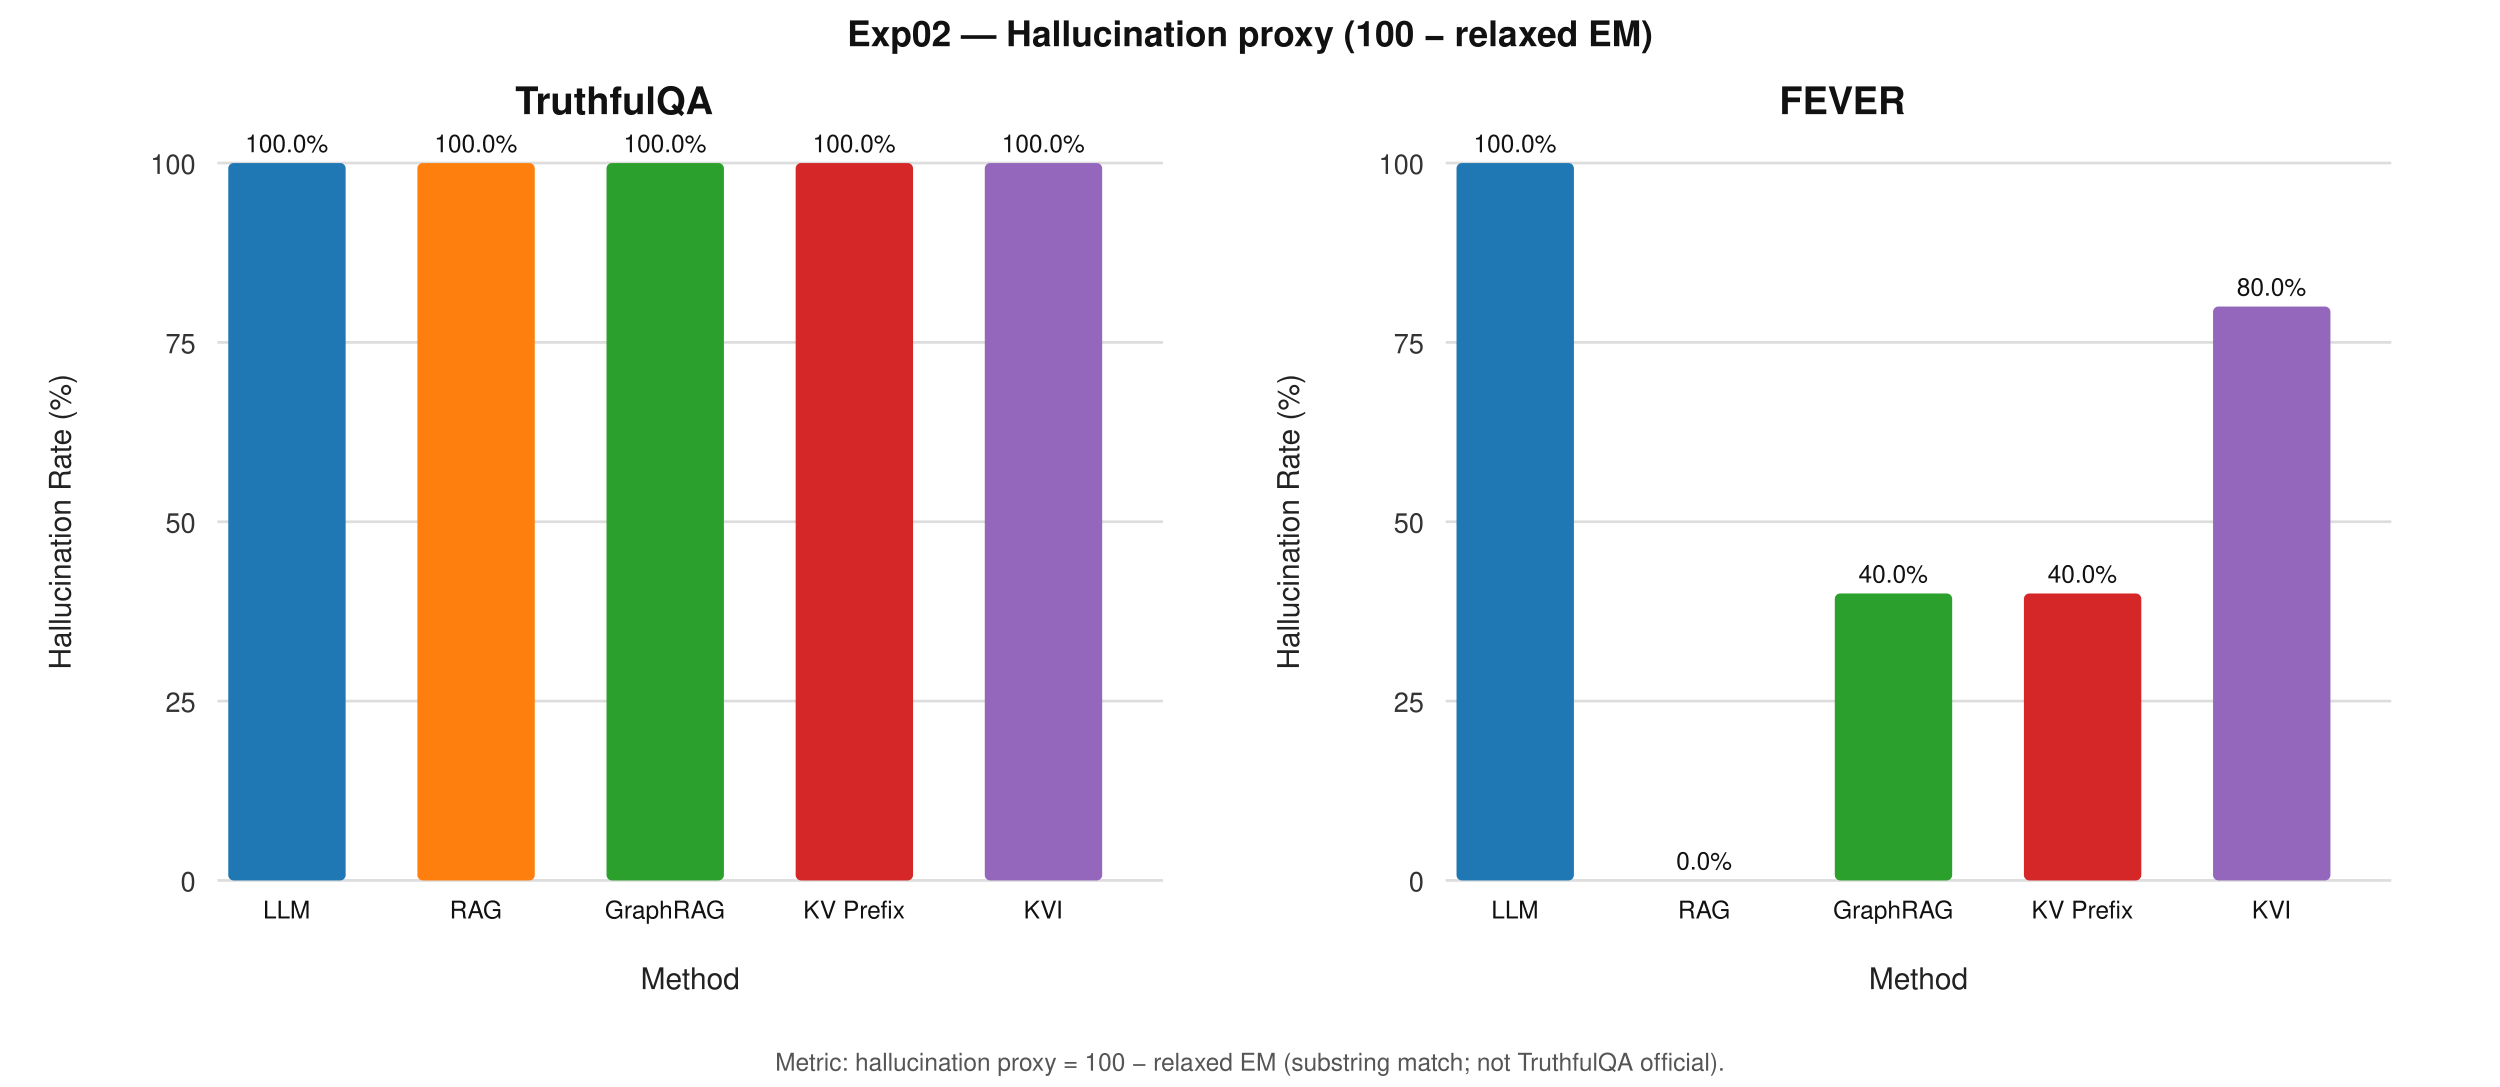
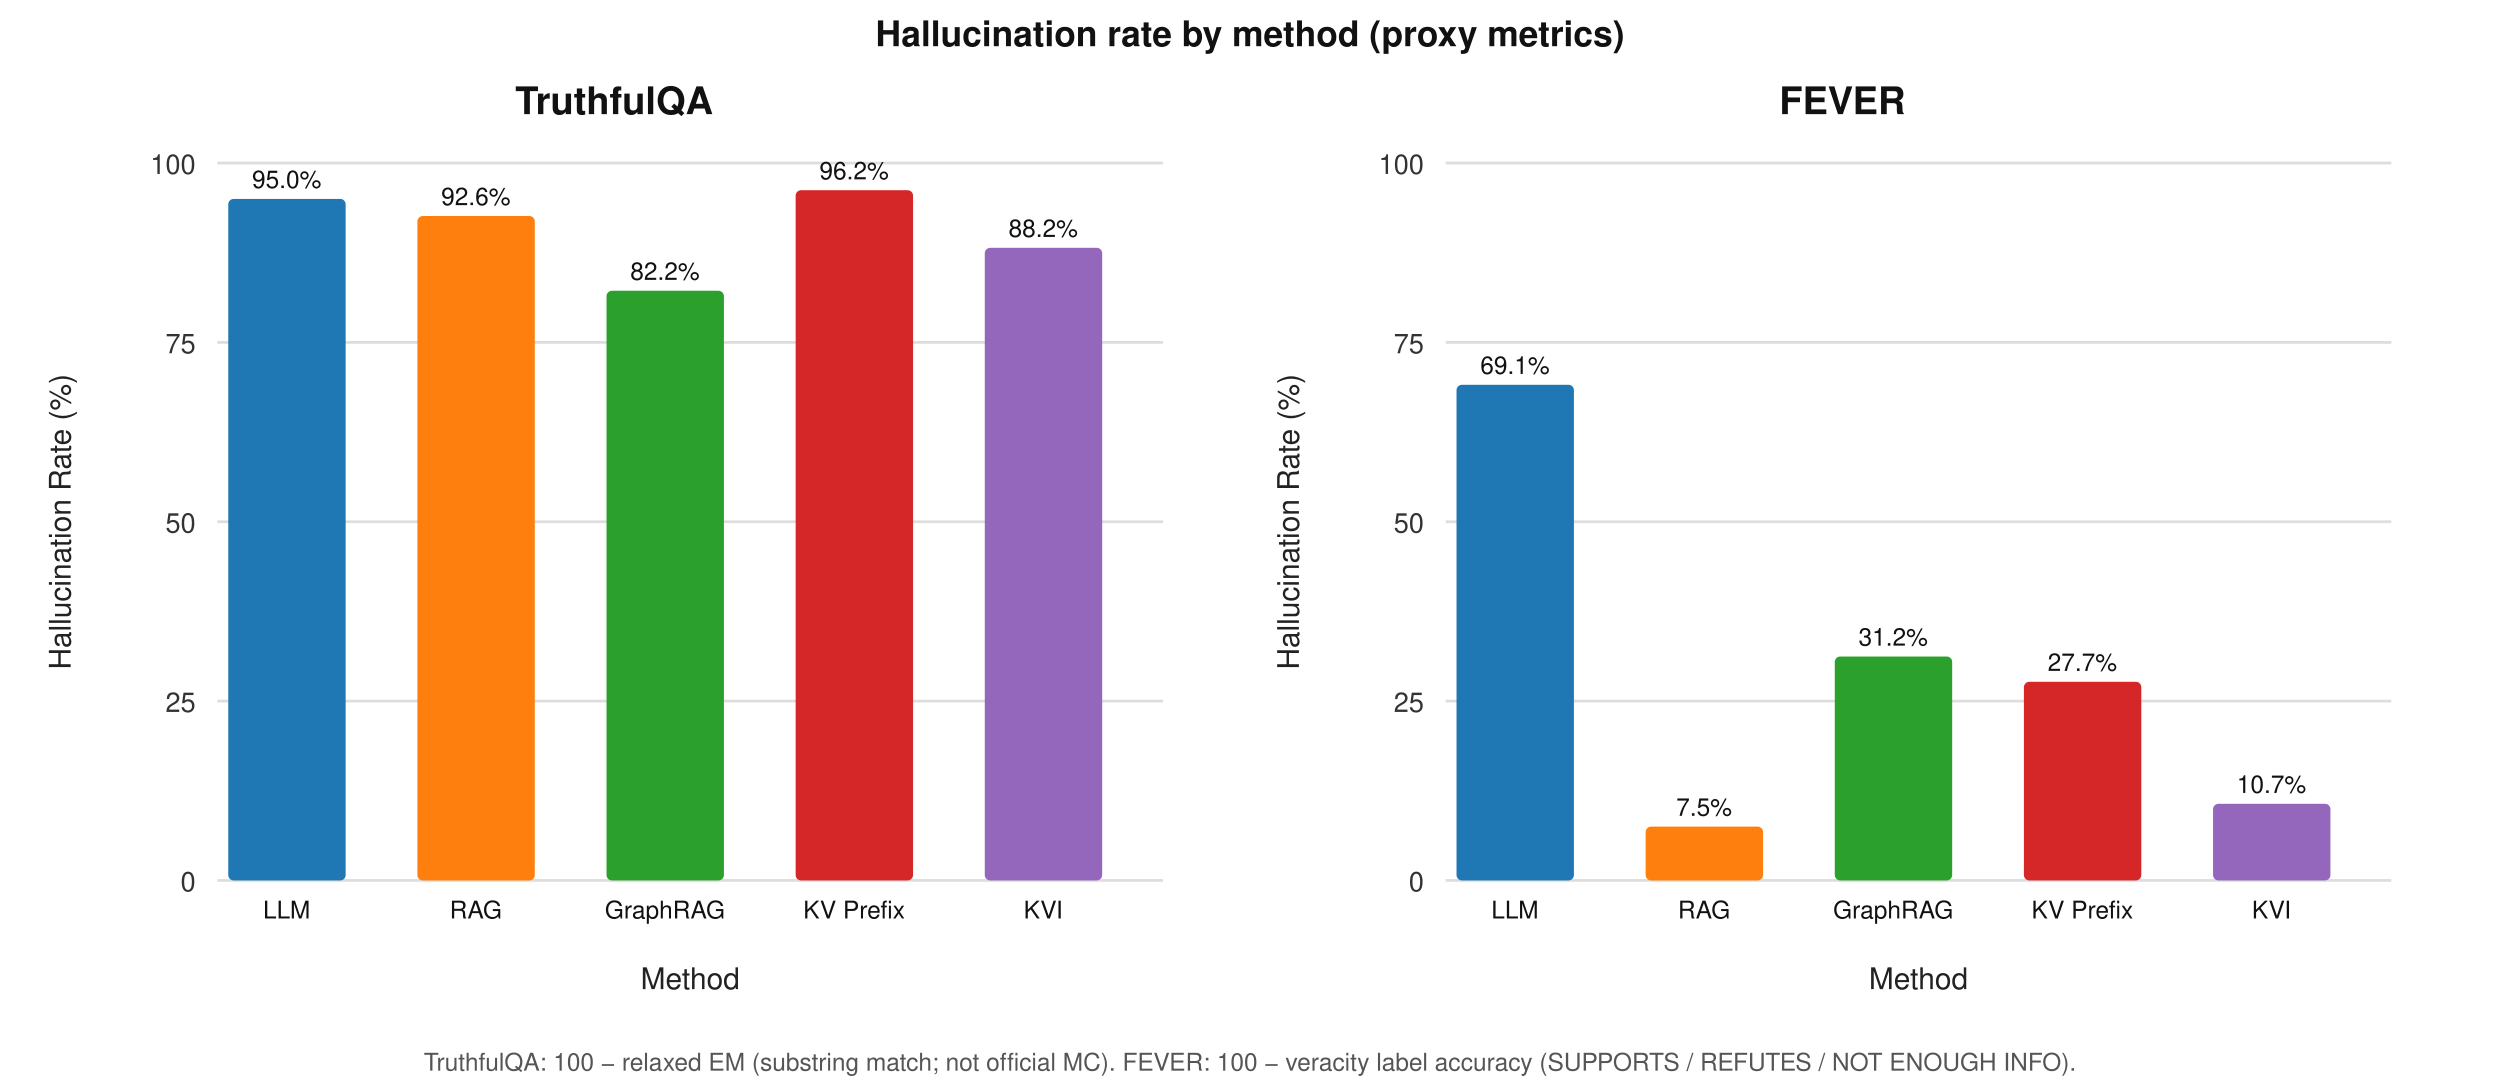
<svg xmlns="http://www.w3.org/2000/svg" width="920" height="400" viewBox="0 0 920 400">
  <rect width="100%" height="100%" fill="#ffffff" />
-   <text x="460" y="17" text-anchor="middle" font-size="13" font-weight="700" font-family="Helvetica, Arial, sans-serif" fill="#111111">Exp02 — Hallucination proxy (100 − relaxed EM)</text>
+   <text x="460" y="17" text-anchor="middle" font-size="13" font-weight="700" font-family="Helvetica, Arial, sans-serif" fill="#111111">Hallucination rate by method (proxy metrics)</text>
  <text x="226.0" y="42.0" text-anchor="middle" font-size="14" font-weight="600" font-family="Helvetica, Arial, sans-serif" fill="#111111">TruthfulQA</text>
  <text x="254.0" y="364.0" text-anchor="middle" font-size="11" font-family="Helvetica, Arial, sans-serif" fill="#222222">Method</text>
  <text transform="translate(26.0,192.0) rotate(-90)" text-anchor="middle" font-size="11" font-family="Helvetica, Arial, sans-serif" fill="#222222">Hallucination Rate (%)</text>
  <line x1="80.0" y1="324.0" x2="428.0" y2="324.0" stroke="#dddddd" stroke-width="1" />
  <text x="72.0" y="328.0" text-anchor="end" font-size="10" font-family="Helvetica, Arial, sans-serif" fill="#333333">0</text>
  <line x1="80.0" y1="258.0" x2="428.0" y2="258.0" stroke="#dddddd" stroke-width="1" />
  <text x="72.0" y="262.0" text-anchor="end" font-size="10" font-family="Helvetica, Arial, sans-serif" fill="#333333">25</text>
  <line x1="80.0" y1="192.0" x2="428.0" y2="192.0" stroke="#dddddd" stroke-width="1" />
  <text x="72.0" y="196.0" text-anchor="end" font-size="10" font-family="Helvetica, Arial, sans-serif" fill="#333333">50</text>
  <line x1="80.0" y1="126.0" x2="428.0" y2="126.0" stroke="#dddddd" stroke-width="1" />
  <text x="72.0" y="130.0" text-anchor="end" font-size="10" font-family="Helvetica, Arial, sans-serif" fill="#333333">75</text>
  <line x1="80.0" y1="60.0" x2="428.0" y2="60.0" stroke="#dddddd" stroke-width="1" />
  <text x="72.0" y="64.0" text-anchor="end" font-size="10" font-family="Helvetica, Arial, sans-serif" fill="#333333">100</text>
-   <rect x="84.0" y="60.0" width="43.2" height="264.0" rx="2" fill="#1f77b4" opacity="1" />
+   <rect x="84.0" y="73.2" width="43.2" height="250.8" rx="2" fill="#1f77b4" opacity="1" />
  <text x="105.5" y="338.0" text-anchor="middle" font-size="9" font-family="Helvetica, Arial, sans-serif" fill="#111111">LLM</text>
-   <text x="105.5" y="56.0" text-anchor="middle" font-size="9" font-family="Helvetica, Arial, sans-serif" fill="#111111">100.0%</text>
-   <rect x="153.6" y="60.0" width="43.2" height="264.0" rx="2" fill="#ff7f0e" opacity="1" />
+   <text x="105.5" y="69.2" text-anchor="middle" font-size="9" font-family="Helvetica, Arial, sans-serif" fill="#111111">95.0%</text>
+   <rect x="153.6" y="79.5" width="43.2" height="244.5" rx="2" fill="#ff7f0e" opacity="1" />
  <text x="175.1" y="338.0" text-anchor="middle" font-size="9" font-family="Helvetica, Arial, sans-serif" fill="#111111">RAG</text>
-   <text x="175.1" y="56.0" text-anchor="middle" font-size="9" font-family="Helvetica, Arial, sans-serif" fill="#111111">100.0%</text>
-   <rect x="223.2" y="60.0" width="43.2" height="264.0" rx="2" fill="#2ca02c" opacity="1" />
+   <text x="175.1" y="75.5" text-anchor="middle" font-size="9" font-family="Helvetica, Arial, sans-serif" fill="#111111">92.6%</text>
+   <rect x="223.2" y="107.0" width="43.2" height="217.0" rx="2" fill="#2ca02c" opacity="1" />
  <text x="244.7" y="338.0" text-anchor="middle" font-size="9" font-family="Helvetica, Arial, sans-serif" fill="#111111">GraphRAG</text>
-   <text x="244.7" y="56.0" text-anchor="middle" font-size="9" font-family="Helvetica, Arial, sans-serif" fill="#111111">100.0%</text>
-   <rect x="292.8" y="60.0" width="43.2" height="264.0" rx="2" fill="#d62728" opacity="1" />
+   <text x="244.7" y="103.0" text-anchor="middle" font-size="9" font-family="Helvetica, Arial, sans-serif" fill="#111111">82.2%</text>
+   <rect x="292.8" y="70.0" width="43.2" height="254.0" rx="2" fill="#d62728" opacity="1" />
  <text x="314.3" y="338.0" text-anchor="middle" font-size="9" font-family="Helvetica, Arial, sans-serif" fill="#111111">KV Prefix</text>
-   <text x="314.3" y="56.0" text-anchor="middle" font-size="9" font-family="Helvetica, Arial, sans-serif" fill="#111111">100.0%</text>
-   <rect x="362.4" y="60.0" width="43.2" height="264.0" rx="2" fill="#9467bd" opacity="1" />
+   <text x="314.3" y="66.0" text-anchor="middle" font-size="9" font-family="Helvetica, Arial, sans-serif" fill="#111111">96.2%</text>
+   <rect x="362.4" y="91.2" width="43.2" height="232.8" rx="2" fill="#9467bd" opacity="1" />
  <text x="383.9" y="338.0" text-anchor="middle" font-size="9" font-family="Helvetica, Arial, sans-serif" fill="#111111">KVI</text>
-   <text x="383.9" y="56.0" text-anchor="middle" font-size="9" font-family="Helvetica, Arial, sans-serif" fill="#111111">100.0%</text>
+   <text x="383.9" y="87.2" text-anchor="middle" font-size="9" font-family="Helvetica, Arial, sans-serif" fill="#111111">88.2%</text>
  <text x="678.0" y="42.0" text-anchor="middle" font-size="14" font-weight="600" font-family="Helvetica, Arial, sans-serif" fill="#111111">FEVER</text>
  <text x="706.0" y="364.0" text-anchor="middle" font-size="11" font-family="Helvetica, Arial, sans-serif" fill="#222222">Method</text>
  <text transform="translate(478.0,192.0) rotate(-90)" text-anchor="middle" font-size="11" font-family="Helvetica, Arial, sans-serif" fill="#222222">Hallucination Rate (%)</text>
  <line x1="532.0" y1="324.0" x2="880.0" y2="324.0" stroke="#dddddd" stroke-width="1" />
  <text x="524.0" y="328.0" text-anchor="end" font-size="10" font-family="Helvetica, Arial, sans-serif" fill="#333333">0</text>
  <line x1="532.0" y1="258.0" x2="880.0" y2="258.0" stroke="#dddddd" stroke-width="1" />
  <text x="524.0" y="262.0" text-anchor="end" font-size="10" font-family="Helvetica, Arial, sans-serif" fill="#333333">25</text>
  <line x1="532.0" y1="192.0" x2="880.0" y2="192.0" stroke="#dddddd" stroke-width="1" />
  <text x="524.0" y="196.0" text-anchor="end" font-size="10" font-family="Helvetica, Arial, sans-serif" fill="#333333">50</text>
  <line x1="532.0" y1="126.0" x2="880.0" y2="126.0" stroke="#dddddd" stroke-width="1" />
  <text x="524.0" y="130.0" text-anchor="end" font-size="10" font-family="Helvetica, Arial, sans-serif" fill="#333333">75</text>
  <line x1="532.0" y1="60.0" x2="880.0" y2="60.0" stroke="#dddddd" stroke-width="1" />
  <text x="524.0" y="64.0" text-anchor="end" font-size="10" font-family="Helvetica, Arial, sans-serif" fill="#333333">100</text>
-   <rect x="536.0" y="60.0" width="43.2" height="264.0" rx="2" fill="#1f77b4" opacity="1" />
+   <rect x="536.0" y="141.6" width="43.2" height="182.4" rx="2" fill="#1f77b4" opacity="1" />
  <text x="557.5" y="338.0" text-anchor="middle" font-size="9" font-family="Helvetica, Arial, sans-serif" fill="#111111">LLM</text>
-   <text x="557.5" y="56.0" text-anchor="middle" font-size="9" font-family="Helvetica, Arial, sans-serif" fill="#111111">100.0%</text>
-   <rect x="605.6" y="324.0" width="43.2" height="0.0" rx="2" fill="#ff7f0e" opacity="1" />
+   <text x="557.5" y="137.6" text-anchor="middle" font-size="9" font-family="Helvetica, Arial, sans-serif" fill="#111111">69.1%</text>
+   <rect x="605.6" y="304.2" width="43.2" height="19.8" rx="2" fill="#ff7f0e" opacity="1" />
  <text x="627.1" y="338.0" text-anchor="middle" font-size="9" font-family="Helvetica, Arial, sans-serif" fill="#111111">RAG</text>
-   <text x="627.1" y="320.0" text-anchor="middle" font-size="9" font-family="Helvetica, Arial, sans-serif" fill="#111111">0.0%</text>
-   <rect x="675.2" y="218.4" width="43.2" height="105.6" rx="2" fill="#2ca02c" opacity="1" />
+   <text x="627.1" y="300.2" text-anchor="middle" font-size="9" font-family="Helvetica, Arial, sans-serif" fill="#111111">7.5%</text>
+   <rect x="675.2" y="241.6" width="43.2" height="82.4" rx="2" fill="#2ca02c" opacity="1" />
  <text x="696.7" y="338.0" text-anchor="middle" font-size="9" font-family="Helvetica, Arial, sans-serif" fill="#111111">GraphRAG</text>
-   <text x="696.7" y="214.4" text-anchor="middle" font-size="9" font-family="Helvetica, Arial, sans-serif" fill="#111111">40.0%</text>
-   <rect x="744.8" y="218.4" width="43.2" height="105.6" rx="2" fill="#d62728" opacity="1" />
+   <text x="696.7" y="237.6" text-anchor="middle" font-size="9" font-family="Helvetica, Arial, sans-serif" fill="#111111">31.2%</text>
+   <rect x="744.8" y="250.9" width="43.2" height="73.1" rx="2" fill="#d62728" opacity="1" />
  <text x="766.3" y="338.0" text-anchor="middle" font-size="9" font-family="Helvetica, Arial, sans-serif" fill="#111111">KV Prefix</text>
-   <text x="766.3" y="214.4" text-anchor="middle" font-size="9" font-family="Helvetica, Arial, sans-serif" fill="#111111">40.0%</text>
-   <rect x="814.4" y="112.8" width="43.2" height="211.2" rx="2" fill="#9467bd" opacity="1" />
+   <text x="766.3" y="246.9" text-anchor="middle" font-size="9" font-family="Helvetica, Arial, sans-serif" fill="#111111">27.7%</text>
+   <rect x="814.4" y="295.8" width="43.2" height="28.2" rx="2" fill="#9467bd" opacity="1" />
  <text x="835.9" y="338.0" text-anchor="middle" font-size="9" font-family="Helvetica, Arial, sans-serif" fill="#111111">KVI</text>
-   <text x="835.9" y="108.8" text-anchor="middle" font-size="9" font-family="Helvetica, Arial, sans-serif" fill="#111111">80.0%</text>
-   <text x="460" y="394" text-anchor="middle" font-size="9" font-family="Helvetica, Arial, sans-serif" fill="#555555">Metric: hallucination proxy = 100 − relaxed EM (substring match; not TruthfulQA official).</text>
+   <text x="835.9" y="291.8" text-anchor="middle" font-size="9" font-family="Helvetica, Arial, sans-serif" fill="#111111">10.7%</text>
+   <text x="460" y="394" text-anchor="middle" font-size="9" font-family="Helvetica, Arial, sans-serif" fill="#555555">TruthfulQA: 100 − relaxed EM (substring match; not official MC). FEVER: 100 − veracity label accuracy (SUPPORTS / REFUTES / NOT ENOUGH INFO).</text>
</svg>
